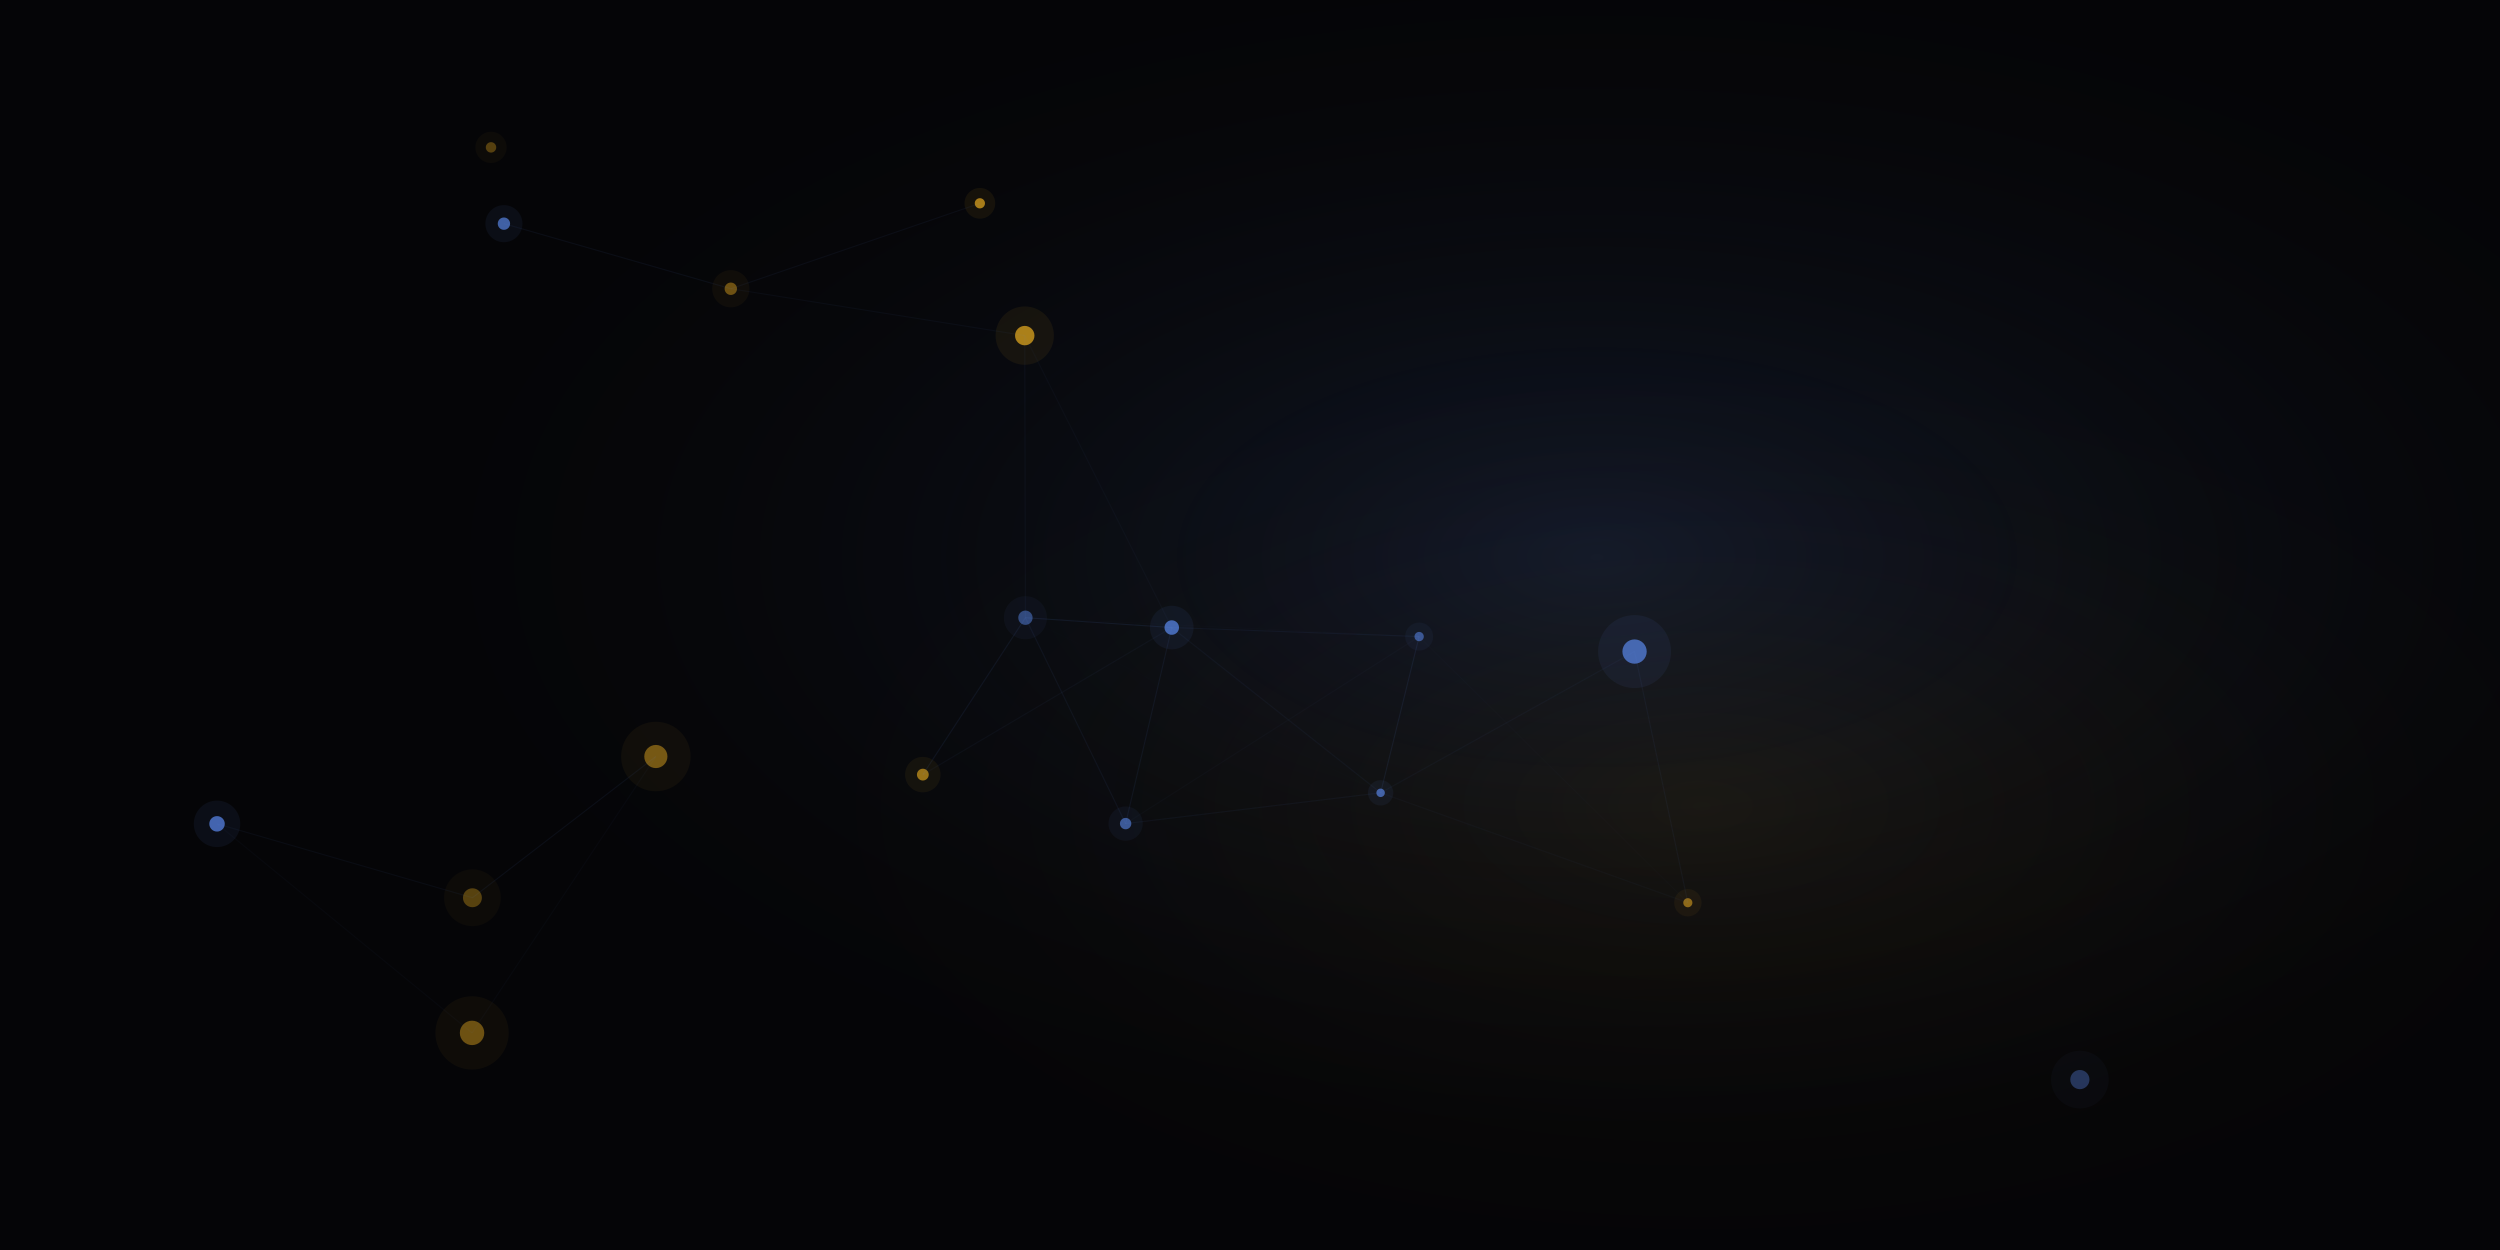
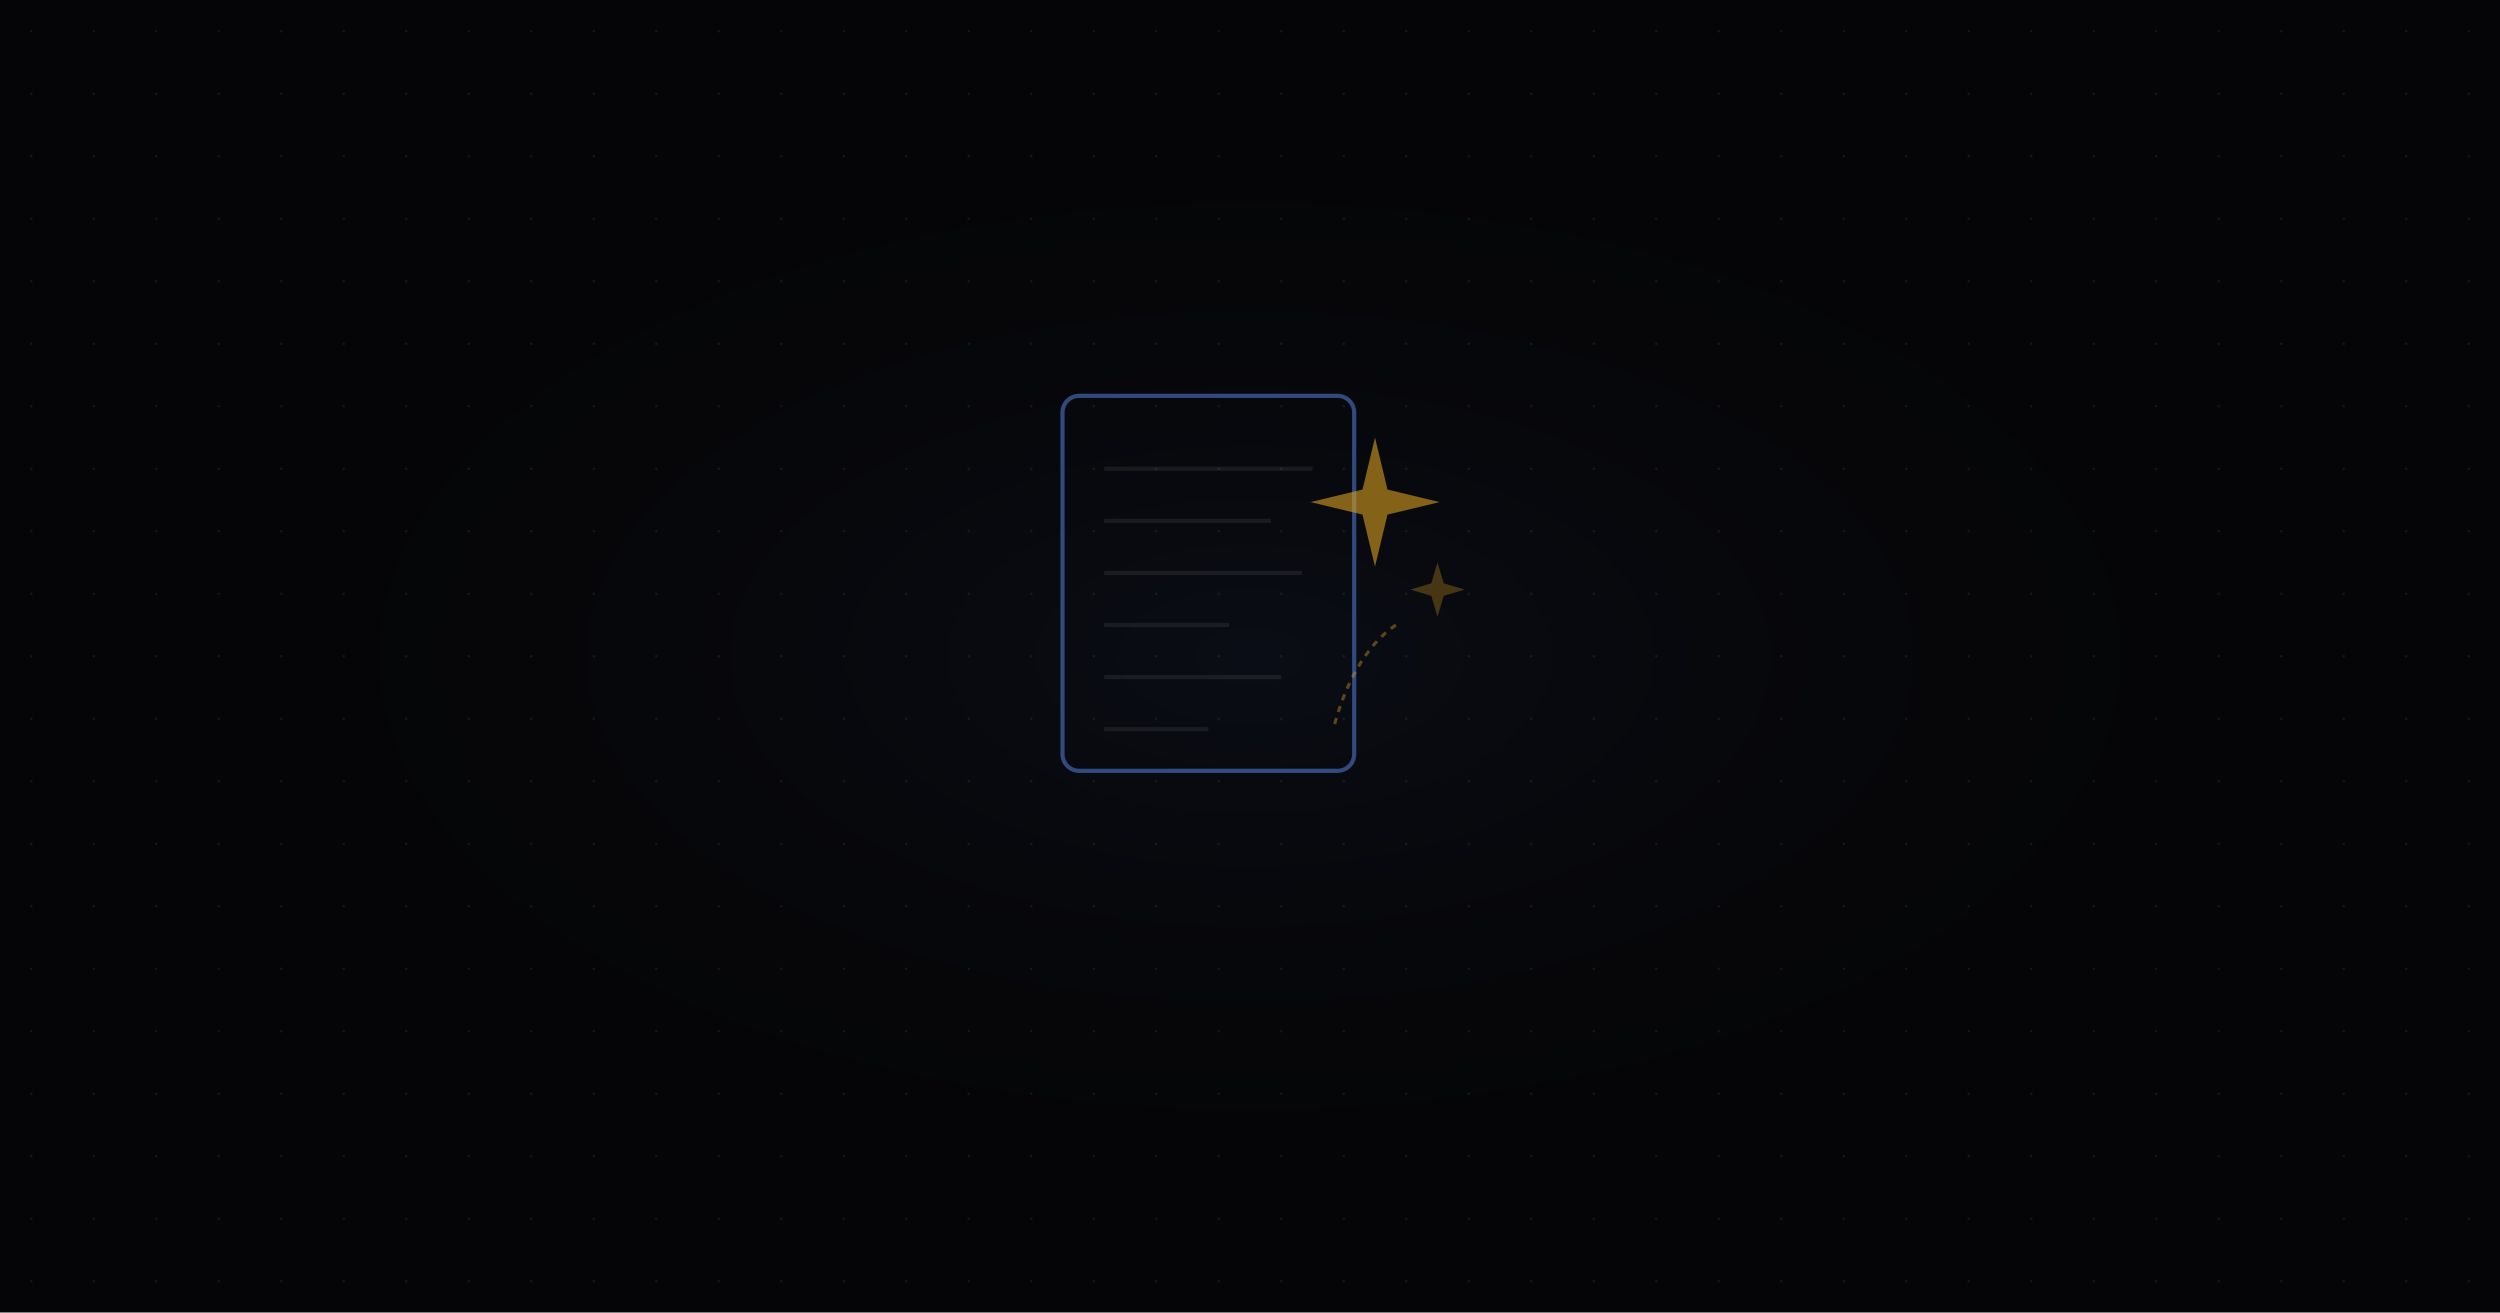
- <svg xmlns="http://www.w3.org/2000/svg" viewBox="0 0 1200 600" width="1200" height="600">
+ <svg xmlns="http://www.w3.org/2000/svg" viewBox="0 0 1200 630">
  <defs>
-     <radialGradient id="glow-2023886452" cx="63.77%" cy="44.629%" r="50%">
-       <stop offset="0%" stop-color="#5B8AEF" stop-opacity="0.15" />
+     <pattern id="dots" x="0" y="0" width="30" height="30" patternUnits="userSpaceOnUse">
+       <circle cx="15" cy="15" r="0.6" fill="#ffffff12" />
+     </pattern>
+     <radialGradient id="glow" cx="50%" cy="50%" r="45%">
+       <stop offset="0%" stop-color="#5B8AEF" stop-opacity="0.06" />
      <stop offset="100%" stop-color="#050507" stop-opacity="0" />
    </radialGradient>
-     <radialGradient id="glow2-2023886452" cx="67.929%" cy="64.376%" r="40%">
-       <stop offset="0%" stop-color="#d79f1e" stop-opacity="0.08" />
-       <stop offset="100%" stop-color="#050507" stop-opacity="0" />
-     </radialGradient>
-     <filter id="blur-2023886452">
-       <feGaussianBlur stdDeviation="2" />
-     </filter>
  </defs>
-   <rect width="1200" height="600" fill="#050507" />
-   <rect width="1200" height="600" fill="url(#glow-2023886452)" />
-   <rect width="1200" height="600" fill="url(#glow2-2023886452)" />
-   <circle cx="442.96" cy="371.819" r="2.832" fill="#d79f1e" opacity="0.675" />
-   <circle cx="442.96" cy="371.819" r="8.495" fill="#d79f1e" opacity="0.068" />
-   <circle cx="491.88" cy="161.091" r="4.66" fill="#d79f1e" opacity="0.773" />
-   <circle cx="491.88" cy="161.091" r="13.98" fill="#d79f1e" opacity="0.077" />
-   <circle cx="470.337" cy="97.588" r="2.454" fill="#d79f1e" opacity="0.756" />
-   <circle cx="470.337" cy="97.588" r="7.363" fill="#d79f1e" opacity="0.076" />
-   <circle cx="810.158" cy="433.303" r="2.19" fill="#d79f1e" opacity="0.603" />
-   <circle cx="810.158" cy="433.303" r="6.571" fill="#d79f1e" opacity="0.06" />
-   <circle cx="235.689" cy="70.742" r="2.504" fill="#d79f1e" opacity="0.363" />
-   <circle cx="235.689" cy="70.742" r="7.512" fill="#d79f1e" opacity="0.036" />
-   <circle cx="562.44" cy="301.224" r="3.486" fill="#5B8AEF" opacity="0.701" />
-   <circle cx="562.44" cy="301.224" r="10.457" fill="#5B8AEF" opacity="0.07" />
-   <circle cx="350.793" cy="138.603" r="2.975" fill="#d79f1e" opacity="0.474" />
-   <circle cx="350.793" cy="138.603" r="8.924" fill="#d79f1e" opacity="0.047" />
-   <circle cx="662.694" cy="380.552" r="2.031" fill="#5B8AEF" opacity="0.642" />
-   <circle cx="662.694" cy="380.552" r="6.094" fill="#5B8AEF" opacity="0.064" />
-   <circle cx="784.587" cy="312.751" r="5.836" fill="#5B8AEF" opacity="0.676" />
-   <circle cx="784.587" cy="312.751" r="17.509" fill="#5B8AEF" opacity="0.068" />
-   <circle cx="681.186" cy="305.557" r="2.238" fill="#5B8AEF" opacity="0.536" />
-   <circle cx="681.186" cy="305.557" r="6.713" fill="#5B8AEF" opacity="0.054" />
-   <circle cx="998.343" cy="518.199" r="4.609" fill="#5B8AEF" opacity="0.341" />
-   <circle cx="998.343" cy="518.199" r="13.826" fill="#5B8AEF" opacity="0.034" />
-   <circle cx="226.586" cy="495.789" r="5.862" fill="#d79f1e" opacity="0.47" />
-   <circle cx="226.586" cy="495.789" r="17.587" fill="#d79f1e" opacity="0.047" />
-   <circle cx="492.206" cy="296.512" r="3.439" fill="#5B8AEF" opacity="0.47" />
-   <circle cx="492.206" cy="296.512" r="10.317" fill="#5B8AEF" opacity="0.047" />
-   <circle cx="540.299" cy="395.323" r="2.735" fill="#5B8AEF" opacity="0.584" />
-   <circle cx="540.299" cy="395.323" r="8.204" fill="#5B8AEF" opacity="0.058" />
-   <circle cx="104.176" cy="395.444" r="3.716" fill="#5B8AEF" opacity="0.703" />
-   <circle cx="104.176" cy="395.444" r="11.147" fill="#5B8AEF" opacity="0.07" />
-   <circle cx="241.882" cy="107.359" r="2.966" fill="#5B8AEF" opacity="0.658" />
-   <circle cx="241.882" cy="107.359" r="8.897" fill="#5B8AEF" opacity="0.066" />
-   <circle cx="314.808" cy="363.128" r="5.559" fill="#d79f1e" opacity="0.509" />
-   <circle cx="314.808" cy="363.128" r="16.678" fill="#d79f1e" opacity="0.051" />
-   <circle cx="226.763" cy="430.921" r="4.544" fill="#d79f1e" opacity="0.369" />
-   <circle cx="226.763" cy="430.921" r="13.632" fill="#d79f1e" opacity="0.037" />
-   <line x1="442.96" y1="371.819" x2="562.44" y2="301.224" stroke="#5B8AEF" stroke-width="0.5" opacity="0.046" />
-   <line x1="442.96" y1="371.819" x2="492.206" y2="296.512" stroke="#5B8AEF" stroke-width="0.5" opacity="0.083" />
-   <line x1="491.88" y1="161.091" x2="562.44" y2="301.224" stroke="#5B8AEF" stroke-width="0.5" opacity="0.032" />
-   <line x1="491.88" y1="161.091" x2="350.793" y2="138.603" stroke="#5B8AEF" stroke-width="0.5" opacity="0.043" />
-   <line x1="491.88" y1="161.091" x2="492.206" y2="296.512" stroke="#5B8AEF" stroke-width="0.5" opacity="0.048" />
-   <line x1="470.337" y1="97.588" x2="350.793" y2="138.603" stroke="#5B8AEF" stroke-width="0.5" opacity="0.055" />
-   <line x1="810.158" y1="433.303" x2="662.694" y2="380.552" stroke="#5B8AEF" stroke-width="0.5" opacity="0.033" />
-   <line x1="810.158" y1="433.303" x2="784.587" y2="312.751" stroke="#5B8AEF" stroke-width="0.5" opacity="0.058" />
-   <line x1="810.158" y1="433.303" x2="681.186" y2="305.557" stroke="#5B8AEF" stroke-width="0.5" opacity="0.014" />
-   <line x1="562.44" y1="301.224" x2="662.694" y2="380.552" stroke="#5B8AEF" stroke-width="0.5" opacity="0.054" />
-   <line x1="562.44" y1="301.224" x2="681.186" y2="305.557" stroke="#5B8AEF" stroke-width="0.5" opacity="0.061" />
-   <line x1="562.44" y1="301.224" x2="492.206" y2="296.512" stroke="#5B8AEF" stroke-width="0.5" opacity="0.097" />
-   <line x1="562.44" y1="301.224" x2="540.299" y2="395.323" stroke="#5B8AEF" stroke-width="0.5" opacity="0.077" />
-   <line x1="350.793" y1="138.603" x2="241.882" y2="107.359" stroke="#5B8AEF" stroke-width="0.5" opacity="0.065" />
-   <line x1="662.694" y1="380.552" x2="784.587" y2="312.751" stroke="#5B8AEF" stroke-width="0.5" opacity="0.045" />
-   <line x1="662.694" y1="380.552" x2="681.186" y2="305.557" stroke="#5B8AEF" stroke-width="0.5" opacity="0.092" />
-   <line x1="662.694" y1="380.552" x2="492.206" y2="296.512" stroke="#5B8AEF" stroke-width="0.5" opacity="0.007" />
-   <line x1="662.694" y1="380.552" x2="540.299" y2="395.323" stroke="#5B8AEF" stroke-width="0.5" opacity="0.058" />
-   <line x1="681.186" y1="305.557" x2="492.206" y2="296.512" stroke="#5B8AEF" stroke-width="0.5" opacity="0.008" />
-   <line x1="681.186" y1="305.557" x2="540.299" y2="395.323" stroke="#5B8AEF" stroke-width="0.5" opacity="0.025" />
-   <line x1="226.586" y1="495.789" x2="104.176" y2="395.444" stroke="#5B8AEF" stroke-width="0.5" opacity="0.031" />
-   <line x1="226.586" y1="495.789" x2="314.808" y2="363.128" stroke="#5B8AEF" stroke-width="0.5" opacity="0.031" />
-   <line x1="492.206" y1="296.512" x2="540.299" y2="395.323" stroke="#5B8AEF" stroke-width="0.5" opacity="0.068" />
-   <line x1="104.176" y1="395.444" x2="226.763" y2="430.921" stroke="#5B8AEF" stroke-width="0.5" opacity="0.054" />
-   <line x1="314.808" y1="363.128" x2="226.763" y2="430.921" stroke="#5B8AEF" stroke-width="0.5" opacity="0.067" />
+   <rect width="1200" height="630" fill="#050507" />
+   <rect width="1200" height="630" fill="url(#glow)" />
+   <rect width="1200" height="630" fill="url(#dots)" />
+   <rect x="510" y="190" width="140" height="180" rx="8" fill="none" stroke="#5B8AEF" stroke-width="2" opacity="0.5" />
+   <line x1="530" y1="225" x2="630" y2="225" stroke="#ffffff12" stroke-width="2" />
+   <line x1="530" y1="250" x2="610" y2="250" stroke="#ffffff12" stroke-width="2" />
+   <line x1="530" y1="275" x2="625" y2="275" stroke="#ffffff12" stroke-width="2" />
+   <line x1="530" y1="300" x2="590" y2="300" stroke="#ffffff12" stroke-width="2" />
+   <line x1="530" y1="325" x2="615" y2="325" stroke="#ffffff12" stroke-width="2" />
+   <line x1="530" y1="350" x2="580" y2="350" stroke="#ffffff12" stroke-width="2" />
+   <path d="M660,210 L666,235 L691,241 L666,247 L660,272 L654,247 L629,241 L654,235 Z" fill="#d79f1e" opacity="0.6" />
+   <path d="M690,270 L693,280 L703,283 L693,286 L690,296 L687,286 L677,283 L687,280 Z" fill="#d79f1e" opacity="0.3" />
+   <path d="M670,300 C655,310 645,330 640,350" fill="none" stroke="#d79f1e" stroke-width="1.5" stroke-dasharray="3,3" opacity="0.4" />
</svg>
